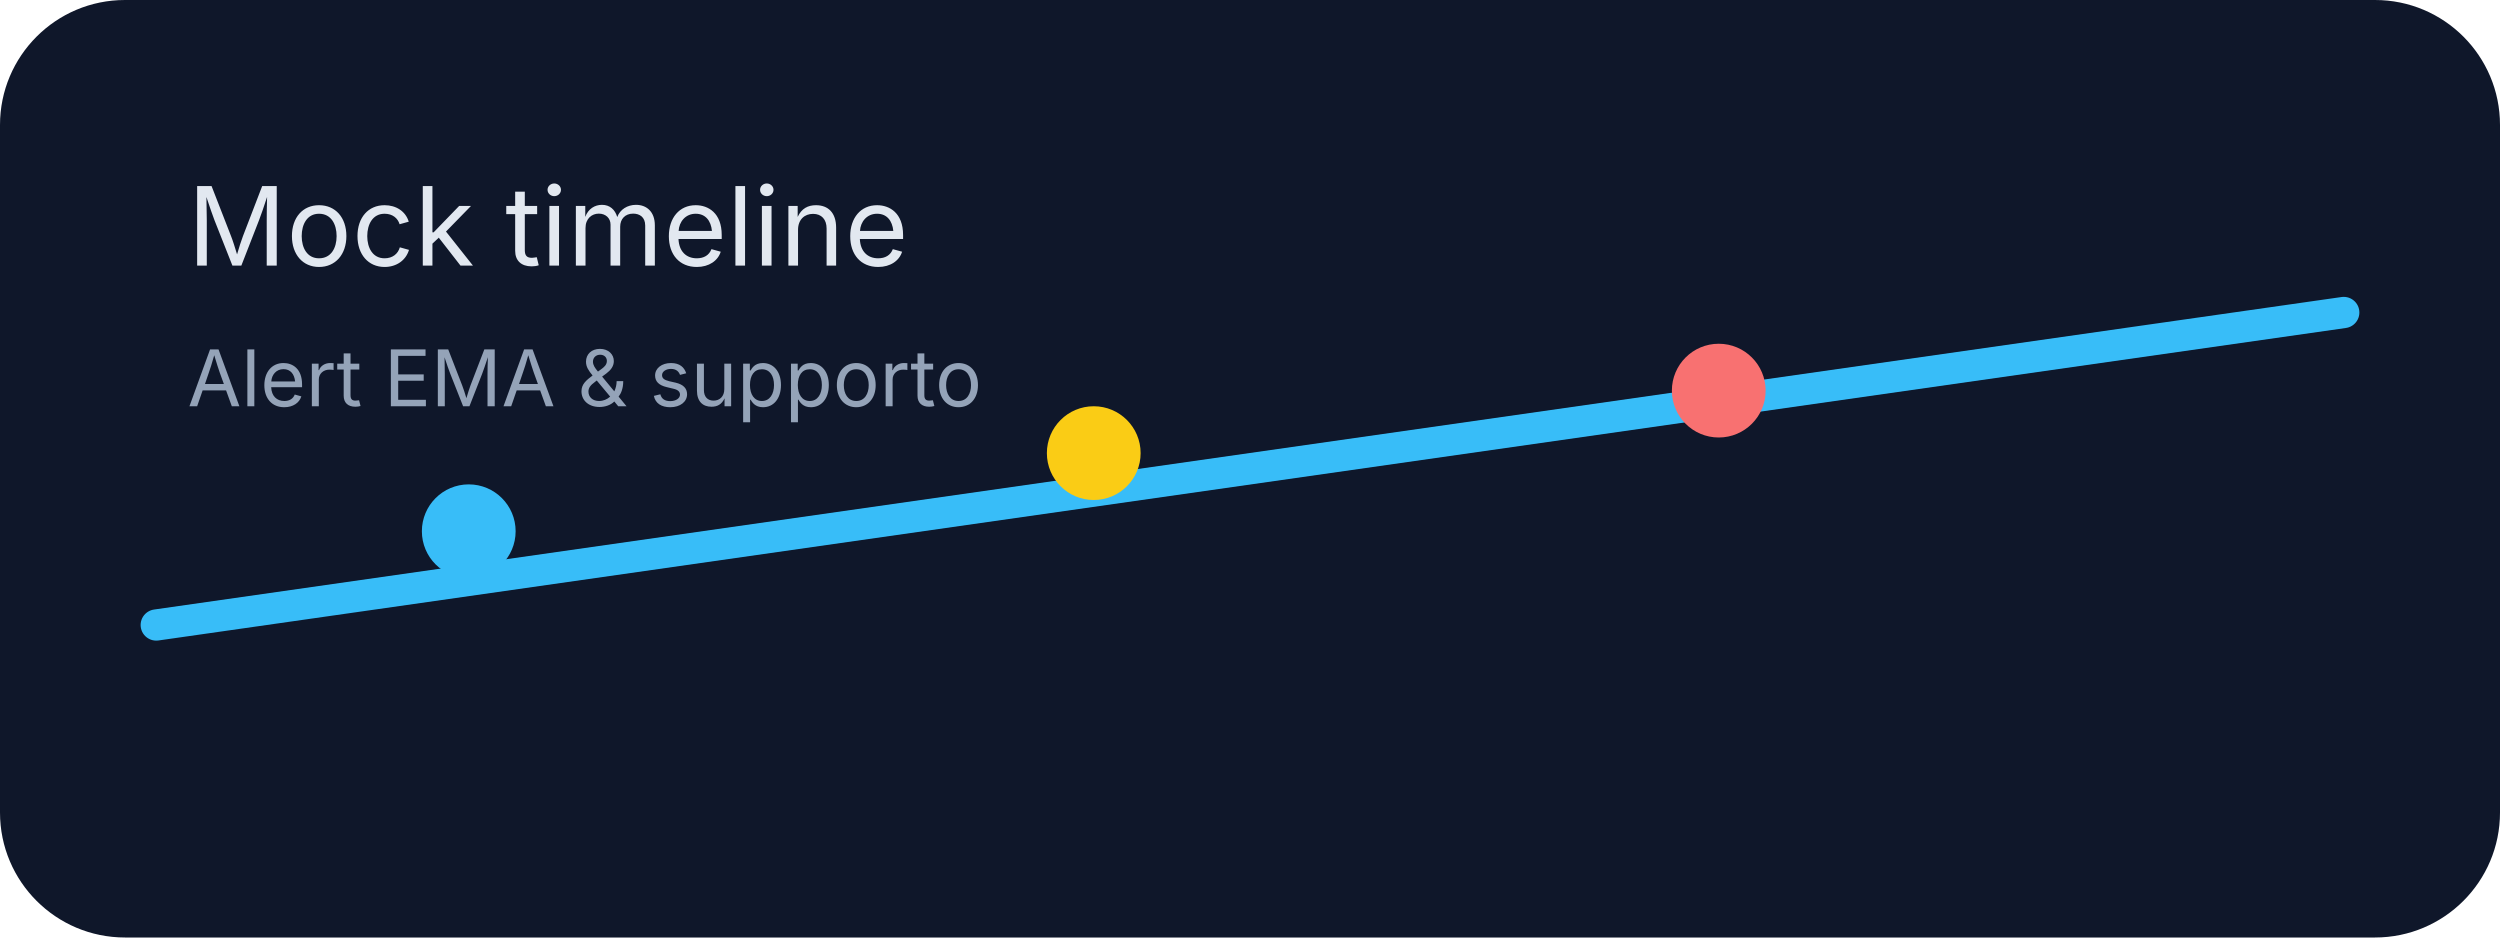
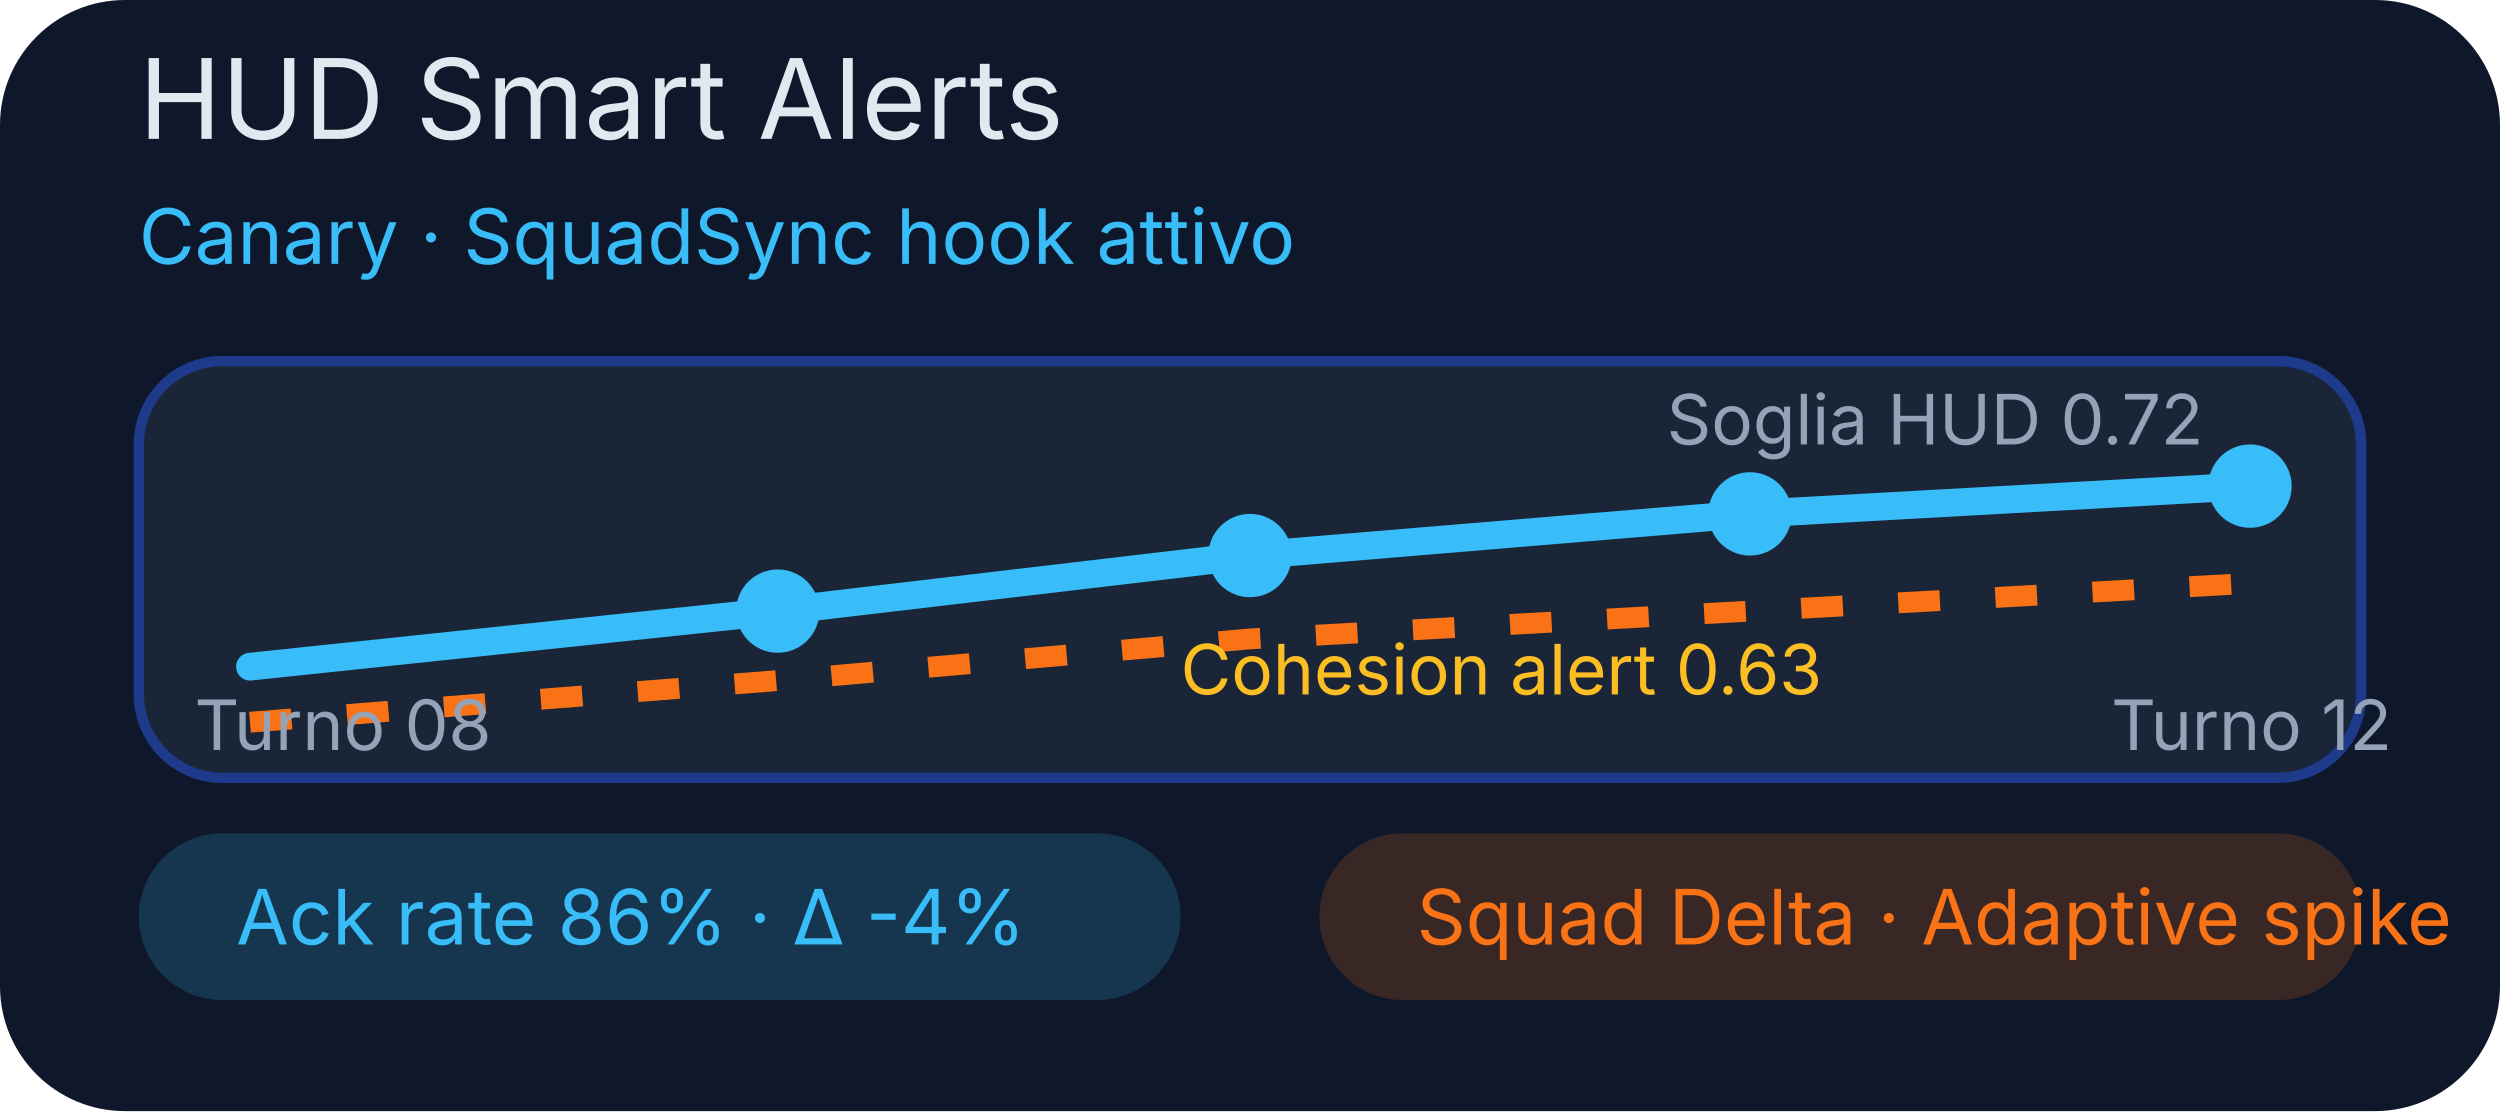
- <svg xmlns="http://www.w3.org/2000/svg" width="320" height="120" viewBox="0 0 320 120" fill="none">
-   <rect width="320" height="120" rx="16" fill="#0F172A" />
-   <path d="M20 80 L300 40" stroke="#38BDF8" stroke-width="4" stroke-linecap="round" />
-   <circle cx="60" cy="68" r="6" fill="#38BDF8" />
-   <circle cx="140" cy="58" r="6" fill="#FACC15" />
-   <circle cx="220" cy="50" r="6" fill="#F87171" />
-   <text x="24" y="34" fill="#E2E8F0" font-size="14" font-family="Inter, sans-serif">Mock timeline</text>
-   <text x="24" y="52" fill="#94A3B8" font-size="10" font-family="Inter, sans-serif">Alert EMA &amp; supporto</text>
+ <svg xmlns="http://www.w3.org/2000/svg" width="360" height="160" viewBox="0 0 360 160" fill="none" role="img" aria-labelledby="title desc">
+   <rect width="360" height="160" rx="18" fill="#0F172A" />
+   <g transform="translate(20,20)">
+     <text x="0" y="0" fill="#E2E8F0" font-size="16" font-family="'Inter', sans-serif">HUD Smart Alerts</text>
+     <text x="0" y="18" fill="#38BDF8" font-size="11" font-family="'Inter', sans-serif">Canary · SquadSync hook attivo</text>
+   </g>
+   <g transform="translate(20,52)">
+     <rect width="320" height="60" rx="12" fill="rgba(30, 41, 59, 0.85)" stroke="#1E3A8A" stroke-width="1.5" />
+     <polyline points="16,44 92,36 160,28 232,22 304,18" fill="none" stroke="#38BDF8" stroke-width="4" stroke-linecap="round" />
+     <polyline points="16,52 92,46 160,40 232,36 304,32" fill="none" stroke="#F97316" stroke-width="3" stroke-dasharray="6 8" />
+     <g fill="#38BDF8">
+       <circle cx="92" cy="36" r="6" />
+       <circle cx="160" cy="28" r="6" />
+       <circle cx="232" cy="22" r="6" />
+       <circle cx="304" cy="18" r="6" />
+     </g>
+     <g font-family="'Inter', sans-serif" font-size="10" fill="#94A3B8">
+       <text x="8" y="56">Turno 08</text>
+       <text x="284" y="56">Turno 12</text>
+       <text x="220" y="12">Soglia HUD 0.72</text>
+       <text x="150" y="48" fill="#FBBF24">Cohesion alert 0.63</text>
+     </g>
+   </g>
+   <g transform="translate(20,120)">
+     <rect width="150" height="24" rx="12" fill="rgba(56, 189, 248, 0.18)" />
+     <text x="14" y="16" font-family="'Inter', sans-serif" font-size="11" fill="#38BDF8">Ack rate 86% · Δ -4%</text>
+   </g>
+   <g transform="translate(190,120)">
+     <rect width="150" height="24" rx="12" fill="rgba(249, 115, 22, 0.18)" />
+     <text x="14" y="16" font-family="'Inter', sans-serif" font-size="11" fill="#F97316">Squad Delta · Adaptive spike</text>
+   </g>
</svg>
